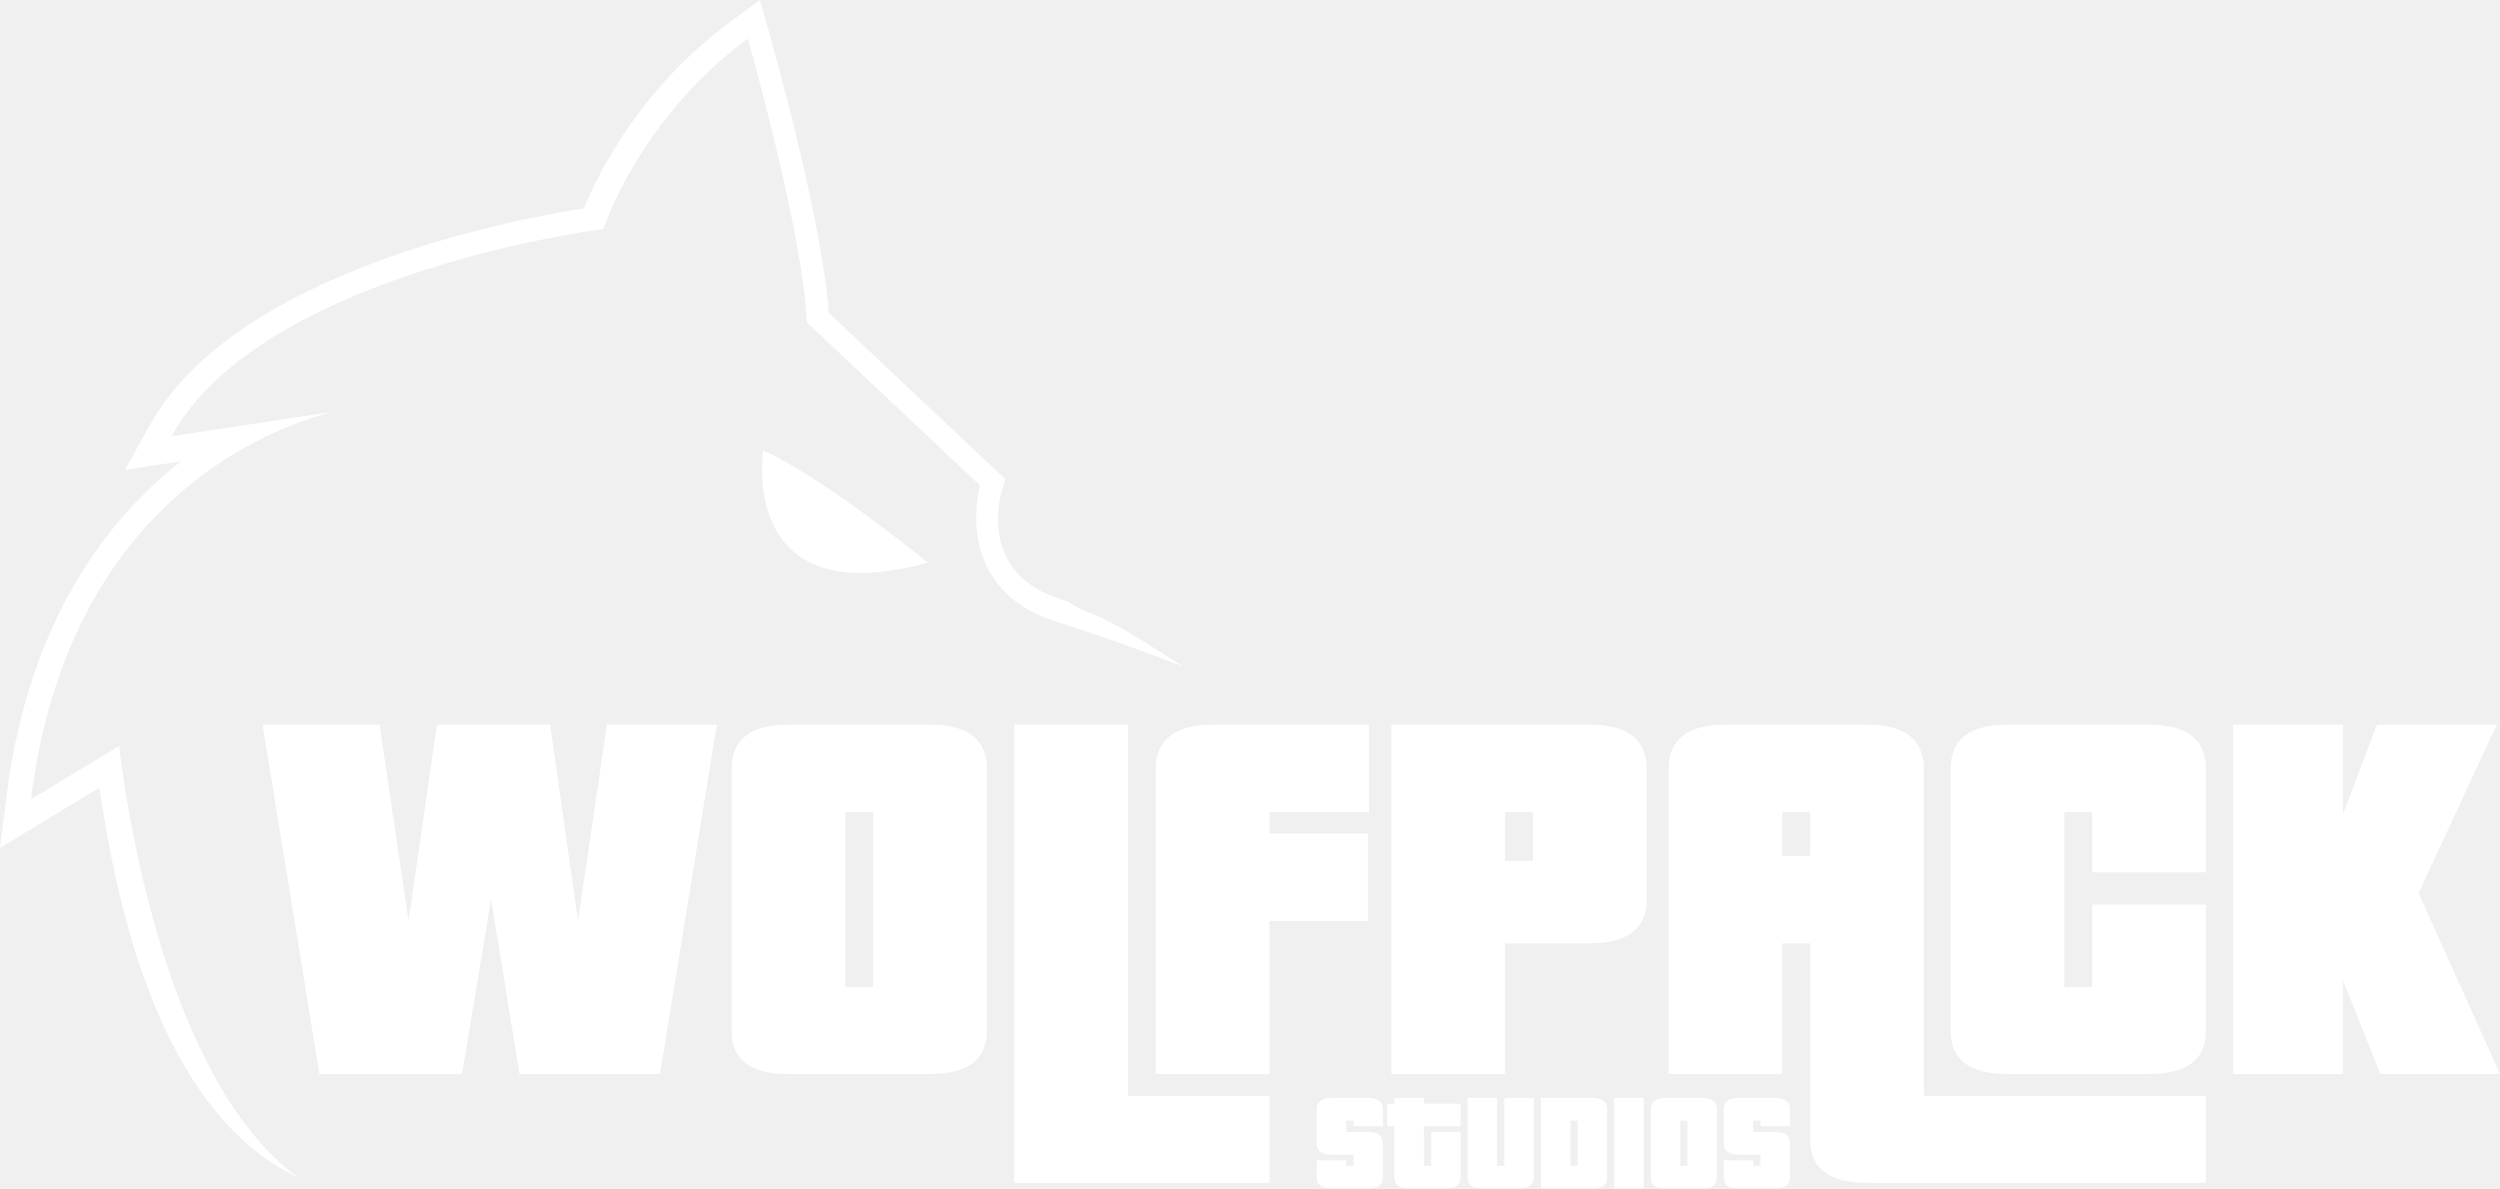
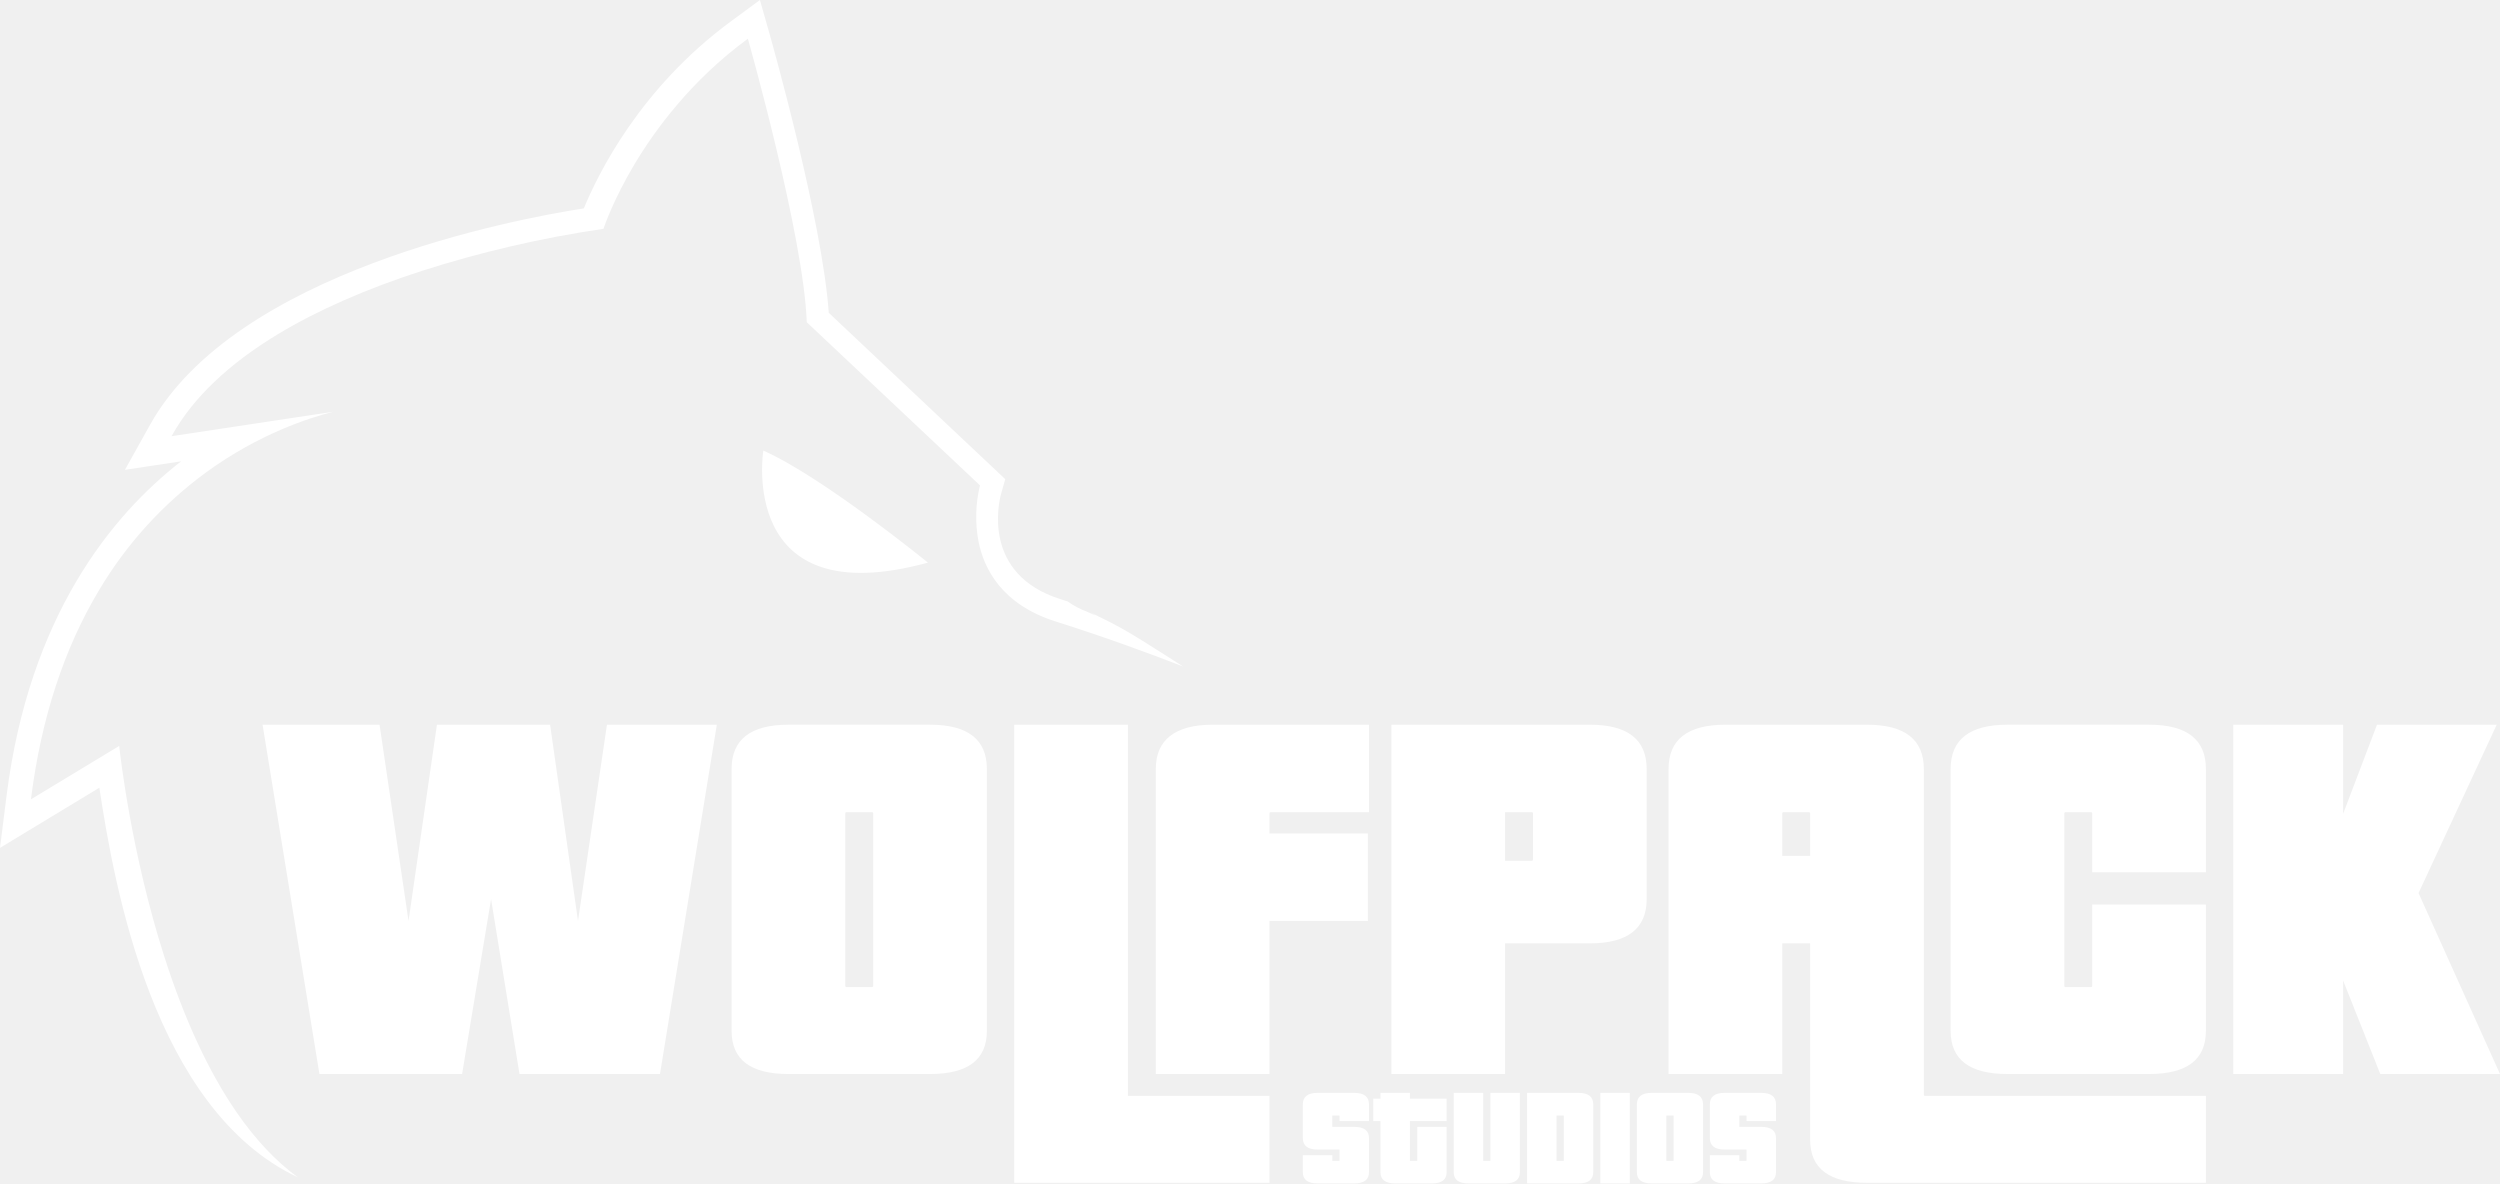
- <svg xmlns="http://www.w3.org/2000/svg" id="Capa_1" data-name="Capa 1" viewBox="0 0 1855.268 881.98">
+ <svg xmlns="http://www.w3.org/2000/svg" id="Capa_1" data-name="Capa 1" viewBox="0 0 1864.594 882.628">
  <defs>
    <style>
      .cls-1 {
        fill: #fff;
      }
    </style>
  </defs>
-   <path class="cls-1" d="M581.823,433.4S562.274,555.337,703.981,516.54C703.981,516.54,625.8,452.8,581.823,433.4Z" transform="translate(-15.366 -99.01)" />
-   <path class="cls-1" d="M191.082,924.646c-20.662-29.882-38.755-68.815-53.776-115.717-24.437-76.3-32.729-149.359-33.483-156.349L38.344,692.192l.089-.705c7.458-59.211,24.475-111.265,50.58-154.718a295.057,295.057,0,0,1,79.415-87.294C207.5,421.036,244.836,409.05,262.8,404.55L142.672,422.717l.342-.612c15.428-27.662,41.882-52.936,78.625-75.121C251.015,329.247,287,313.432,328.6,299.978a841.146,841.146,0,0,1,134.6-31.171c.744-2.229,7.552-22.01,23.1-48.035,15.167-25.384,42-62.077,83.669-92.735l.4-.294.136.477c.414,1.456,41.356,146.306,43.566,209.912L742.612,459.219l-.057.2a98.856,98.856,0,0,0-1.077,41.242c3.961,20.183,17.147,46.91,57.472,59.616,35.266,11.113,68.507,23.3,94.335,33.317q-7.124-4.579-14.283-9.106c-10.579-6.667-21.095-13.512-32.03-19.586q-7.9-4.389-16.075-8.26c-1.249-.59-10.266-5.319-4.387-2.057,5.741,3.185-4.131-1.508-4.671-1.711a60.932,60.932,0,0,1-14.144-7.51c-1.786-.571-3.6-1.162-5.363-1.719-58.473-18.439-45.7-72.135-44.083-78.1l3.108-10.94L630.4,331.152c-4.821-68.454-42.072-200.366-43.717-206.164L579.316,99.01l-21.744,16.011c-67.2,49.479-98.45,113.1-108.929,138.638-51.36,7.988-258.508,46.791-321.98,160.675l-18.581,33.338,41.69-6.308C98.365,481.347,37.038,556.012,20.2,689.813l-4.832,38.4,73.726-44.634c11.145,73.569,40.4,238.733,147.32,289.143Q212.078,954.956,191.082,924.646Z" transform="translate(-15.366 -99.01)" />
-   <g>
-     <path class="cls-1" d="M400.891,896.038,379.8,766.22l-21.5,129.818H252.412l-42.191-259.23h86.816l21.5,145.64,21.1-145.64h83.976L444.3,782.447l21.5-145.64h81.543l-42.191,259.23Z" transform="translate(-15.366 -99.01)" />
-     <path class="cls-1" d="M600.475,896.038c-27.992,0-42.191-10.548-42.191-32.049V669.668c0-21.908,14.2-32.861,42.191-32.861H705.547c27.992,0,42.191,10.953,42.191,32.861v194.32c0,21.5-14.2,32.049-42.191,32.049Zm62.88-193.51a.873.873,0,0,0-.812-.812H643.478a.873.873,0,0,0-.812.812v128.2a.872.872,0,0,0,.812.81h19.066a.872.872,0,0,0,.812-.81Z" transform="translate(-15.366 -99.01)" />
-     <path class="cls-1" d="M768.018,976.769V636.807H852.4V912.265H957.47v64.5Zm105.071-80.731V669.668c0-21.5,14.2-32.861,42.191-32.861H1031.3v64.909H958.282a.873.873,0,0,0-.812.812v15.01h73.022v64.909H957.47V896.038Z" transform="translate(-15.366 -99.01)" />
-     <path class="cls-1" d="M1047.928,896.038V636.807h147.262c27.992,0,42.191,10.953,42.191,32.861V766.22c0,21.906-14.2,32.86-42.191,32.86h-62.88v96.958ZM1153,702.528a.874.874,0,0,0-.812-.812h-19.878v36.106h19.878a.874.874,0,0,0,.812-.812Z" transform="translate(-15.366 -99.01)" />
-     <path class="cls-1" d="M1400.864,976.769c-27.992,0-42.192-10.548-42.192-32.049V799.08h-20.69v96.958H1253.6V669.668c0-21.908,14.2-32.861,42.191-32.861h105.072c27.991,0,42.189,10.953,42.189,32.861V911.453a.873.873,0,0,0,.812.812h208.52v64.5Zm-42.192-274.241a.873.873,0,0,0-.81-.812h-19.067a.874.874,0,0,0-.812.812v31.643h20.69Zm146.451,193.51c-27.992,0-42.191-10.548-42.191-32.049V669.668c0-21.908,14.2-32.861,42.191-32.861h105.071c27.992,0,42.191,10.953,42.191,32.861v76.674H1568V702.528a.873.873,0,0,0-.812-.812h-19.066a.873.873,0,0,0-.812.812v128.2a.872.872,0,0,0,.812.81h19.066a.872.872,0,0,0,.812-.81V770.277h84.382v93.711c0,21.5-14.2,32.049-42.191,32.049Z" transform="translate(-15.366 -99.01)" />
-     <path class="cls-1" d="M1781.79,896.038,1754.2,826.667v69.371h-81.541V636.807H1754.2v66.127l25.152-66.127H1868.2l-58.013,124.95,60.447,134.28Z" transform="translate(-15.366 -99.01)" />
-   </g>
-   <g>
-     <path class="cls-1" d="M1003.47,980.99c-7.253,0-10.933-2.733-10.933-8.3V960.069H1014.4v4a.227.227,0,0,0,.211.21h4.941a.227.227,0,0,0,.211-.21v-7.991a.227.227,0,0,0-.211-.21H1003.47c-7.253,0-10.933-2.839-10.933-8.516V922.328c0-5.677,3.68-8.516,10.933-8.516H1030.7c7.253,0,10.933,2.839,10.933,8.516v12.4h-21.866v-3.889a.228.228,0,0,0-.211-.211h-4.941a.228.228,0,0,0-.211.211v7.989a.227.227,0,0,0,.211.211H1030.7c7.253,0,10.933,2.733,10.933,8.3v25.336c0,5.572-3.68,8.3-10.933,8.3Z" transform="translate(-15.366 -99.01)" />
-     <path class="cls-1" d="M1061.081,980.99c-7.253,0-10.933-2.733-10.933-8.3V934.733h-5.361v-16.61h5.361v-4.311h21.867v4.311h27.227v16.61h-27.227v29.331a.225.225,0,0,0,.21.21h5.047a.225.225,0,0,0,.21-.21V939.044h21.761v33.641c0,5.572-3.678,8.3-10.933,8.3Z" transform="translate(-15.366 -99.01)" />
-     <path class="cls-1" d="M1115.433,980.99c-7.253,0-10.933-2.733-10.933-8.3V913.813h21.867v50.252a.225.225,0,0,0,.21.21h4.941a.226.226,0,0,0,.211-.21V913.813h21.866v58.872c0,5.572-3.678,8.3-10.933,8.3Z" transform="translate(-15.366 -99.01)" />
-     <path class="cls-1" d="M1158.958,980.99V913.813h38.161c7.255,0,10.934,2.839,10.934,8.516v50.357c0,5.572-3.68,8.3-10.934,8.3Zm27.228-50.146a.227.227,0,0,0-.21-.211h-5.152v33.641h5.152a.225.225,0,0,0,.21-.21Z" transform="translate(-15.366 -99.01)" />
-     <path class="cls-1" d="M1213.31,980.99V913.813h21.867V980.99Z" transform="translate(-15.366 -99.01)" />
-     <path class="cls-1" d="M1251.368,980.99c-7.253,0-10.933-2.733-10.933-8.3V922.328c0-5.677,3.68-8.516,10.933-8.516H1278.6c7.253,0,10.933,2.839,10.933,8.516v50.357c0,5.572-3.68,8.3-10.933,8.3Zm16.3-50.146a.228.228,0,0,0-.211-.211h-4.941a.228.228,0,0,0-.211.211v33.221a.227.227,0,0,0,.211.21h4.941a.227.227,0,0,0,.211-.21Z" transform="translate(-15.366 -99.01)" />
-     <path class="cls-1" d="M1305.51,980.99c-7.253,0-10.933-2.733-10.933-8.3V960.069h21.866v4a.227.227,0,0,0,.211.21h4.941a.227.227,0,0,0,.211-.21v-7.991a.227.227,0,0,0-.211-.21H1305.51c-7.253,0-10.933-2.839-10.933-8.516V922.328c0-5.677,3.68-8.516,10.933-8.516h27.228c7.253,0,10.933,2.839,10.933,8.516v12.4h-21.866v-3.889a.228.228,0,0,0-.211-.211h-4.941a.228.228,0,0,0-.211.211v7.989a.227.227,0,0,0,.211.211h16.085c7.253,0,10.933,2.733,10.933,8.3v25.336c0,5.572-3.68,8.3-10.933,8.3Z" transform="translate(-15.366 -99.01)" />
-   </g>
+   <path class="cls-1" d="M585.216,427.856s-19.648,122.549,122.772,83.557C707.988,511.413,629.411,447.353,585.216,427.856Z" transform="translate(-15.91 -91.784)" />
+   <path class="cls-1" d="M192.509,921.571c-20.766-30.033-38.95-69.161-54.047-116.3-24.559-76.681-32.894-150.11-33.651-157.136L39,687.948l.089-.709c7.5-59.509,24.6-111.825,50.834-155.5a296.541,296.541,0,0,1,79.814-87.733c39.264-28.582,76.792-40.628,94.85-45.151L143.856,417.119l.344-.615c15.506-27.8,42.092-53.2,79.021-75.5,29.524-17.825,65.69-33.72,107.494-47.242a845.376,845.376,0,0,1,135.279-31.328c.748-2.24,7.59-22.121,23.219-48.276,15.243-25.511,42.206-62.39,84.089-93.2l.4-.3.136.48c.416,1.463,41.564,147.042,43.785,210.968L746.813,453.8l-.057.2a99.354,99.354,0,0,0-1.082,41.449c3.981,20.285,17.233,47.146,57.761,59.916,35.443,11.169,68.852,23.419,94.809,33.485q-7.16-4.6-14.355-9.152c-10.632-6.7-21.2-13.58-32.192-19.685q-7.94-4.411-16.155-8.3c-1.255-.593-10.318-5.346-4.409-2.067,5.77,3.2-4.151-1.515-4.695-1.72a61.238,61.238,0,0,1-14.215-7.548c-1.795-.574-3.615-1.168-5.39-1.728-58.767-18.531-45.934-72.5-44.3-78.49l3.124-10.995L634.039,325.092c-4.845-68.8-42.283-201.373-43.937-207.2L582.7,91.784l-21.853,16.091C493.305,157.6,461.9,221.539,451.367,247.21c-51.618,8.028-259.808,47.026-323.6,161.483L109.093,442.2l41.9-6.34c-51.666,40.184-113.3,115.224-130.226,249.7l-4.856,38.59,74.1-44.858c11.2,73.939,40.608,239.933,148.061,290.6Q213.611,952.034,192.509,921.571Z" transform="translate(-15.91 -91.784)" />
+   <path class="cls-1" d="M403.37,892.824l-21.2-130.469L360.56,892.824H254.146l-42.4-260.529h87.251L320.6,778.664l21.2-146.369h84.4L447,778.664,468.6,632.295h81.951l-42.4,260.529Z" transform="translate(-15.91 -91.784)" />
+   <path class="cls-1" d="M603.96,892.824c-28.132,0-42.4-10.6-42.4-32.209v-195.3c0-22.017,14.27-33.024,42.4-33.024h105.6c28.132,0,42.4,11.008,42.4,33.024v195.3c0,21.608-14.27,32.209-42.4,32.209Zm63.2-194.48a.876.876,0,0,0-.815-.814H647.178a.876.876,0,0,0-.815.814V827.182a.877.877,0,0,0,.815.816h19.163a.877.877,0,0,0,.815-.816Z" transform="translate(-15.91 -91.784)" />
+   <path class="cls-1" d="M772.346,973.959V632.295h84.8V909.133h105.6v64.826Zm105.6-81.135v-227.5c0-21.608,14.27-33.024,42.4-33.024h116.607v65.234H963.564a.877.877,0,0,0-.816.814V713.43h73.389v65.234H962.748v114.16Z" transform="translate(-15.91 -91.784)" />
+   <path class="cls-1" d="M1053.663,892.824V632.295h148c28.132,0,42.4,11.008,42.4,33.024v97.036c0,22.017-14.271,33.025-42.4,33.025h-63.2v97.443Zm105.6-194.48a.877.877,0,0,0-.816-.814h-19.978v36.286h19.978a.877.877,0,0,0,.816-.815Z" transform="translate(-15.91 -91.784)" />
+   <path class="cls-1" d="M1408.372,973.959c-28.132,0-42.4-10.6-42.4-32.209V795.381h-20.794v97.443h-84.8v-227.5c0-22.017,14.271-33.024,42.4-33.024h105.6c28.132,0,42.4,11.008,42.4,33.024v243a.877.877,0,0,0,.815.815h209.565v64.826Zm-42.4-275.615a.876.876,0,0,0-.815-.814h-19.162a.877.877,0,0,0-.816.814v31.8h20.794Zm147.185,194.48c-28.132,0-42.4-10.6-42.4-32.209v-195.3c0-22.017,14.271-33.024,42.4-33.024h105.6c28.132,0,42.4,11.008,42.4,33.024v77.058h-84.8V698.344a.876.876,0,0,0-.815-.814h-19.162a.877.877,0,0,0-.816.814V827.182a.878.878,0,0,0,.816.816h19.162a.877.877,0,0,0,.815-.816V766.433h84.8v94.183c0,21.608-14.271,32.209-42.4,32.209Z" transform="translate(-15.91 -91.784)" />
+   <path class="cls-1" d="M1791.215,892.824l-27.725-69.719v69.719h-81.951V632.295h81.951v66.457l25.277-66.457h89.29l-58.3,125.576,60.75,134.953Z" transform="translate(-15.91 -91.784)" />
+   <path class="cls-1" d="M998.6,974.411c-7.291,0-10.989-2.747-10.989-8.348v-12.68h21.979V957.4a.228.228,0,0,0,.212.212h4.966a.228.228,0,0,0,.211-.212v-8.03a.228.228,0,0,0-.211-.212H998.6c-7.291,0-10.989-2.853-10.989-8.559V915.449c0-5.706,3.7-8.56,10.989-8.56h27.368c7.291,0,10.989,2.854,10.989,8.56v12.469H1014.98v-3.91a.227.227,0,0,0-.211-.211H1009.8a.227.227,0,0,0-.212.211v8.031a.227.227,0,0,0,.212.211h16.167c7.291,0,10.989,2.747,10.989,8.348v25.466c0,5.6-3.7,8.348-10.989,8.348Z" transform="translate(-15.91 -91.784)" />
+   <path class="cls-1" d="M1056.5,974.411c-7.291,0-10.989-2.747-10.989-8.348V927.918h-5.39v-16.7h5.39V906.89h21.979v4.333h27.367v16.7h-27.367V957.4a.228.228,0,0,0,.211.212h5.072a.228.228,0,0,0,.211-.212V932.25h21.873v33.813c0,5.6-3.7,8.348-10.989,8.348Z" transform="translate(-15.91 -91.784)" />
+   <path class="cls-1" d="M1111.13,974.411c-7.291,0-10.989-2.747-10.989-8.348V906.89h21.979V957.4a.229.229,0,0,0,.212.212h4.966a.229.229,0,0,0,.212-.212V906.89h21.979v59.174c0,5.6-3.7,8.348-10.989,8.348Z" transform="translate(-15.91 -91.784)" />
+   <path class="cls-1" d="M1154.872,974.411V906.89h38.357c7.291,0,10.989,2.854,10.989,8.56v50.614c0,5.6-3.7,8.348-10.989,8.348Zm27.368-50.4a.227.227,0,0,0-.212-.211h-5.177V957.61h5.177a.228.228,0,0,0,.212-.212Z" transform="translate(-15.91 -91.784)" />
+   <path class="cls-1" d="M1209.5,974.411V906.89h21.979v67.521Z" transform="translate(-15.91 -91.784)" />
+   <path class="cls-1" d="M1247.747,974.411c-7.291,0-10.989-2.747-10.989-8.348V915.449c0-5.706,3.7-8.56,10.989-8.56h27.368c7.291,0,10.989,2.854,10.989,8.56v50.614c0,5.6-3.7,8.348-10.989,8.348Zm16.378-50.4a.227.227,0,0,0-.211-.211h-4.966a.227.227,0,0,0-.212.211V957.4a.228.228,0,0,0,.212.212h4.966a.228.228,0,0,0,.211-.212Z" transform="translate(-15.91 -91.784)" />
+   <path class="cls-1" d="M1302.162,974.411c-7.291,0-10.989-2.747-10.989-8.348v-12.68h21.979V957.4a.228.228,0,0,0,.212.212h4.966a.228.228,0,0,0,.211-.212v-8.03a.228.228,0,0,0-.211-.212h-16.167c-7.291,0-10.989-2.853-10.989-8.559V915.449c0-5.706,3.7-8.56,10.989-8.56h27.368c7.291,0,10.989,2.854,10.989,8.56v12.469H1318.54v-3.91a.227.227,0,0,0-.211-.211h-4.966a.227.227,0,0,0-.212.211v8.031a.227.227,0,0,0,.212.211h16.167c7.291,0,10.989,2.747,10.989,8.348v25.466c0,5.6-3.7,8.348-10.989,8.348Z" transform="translate(-15.91 -91.784)" />
</svg>
